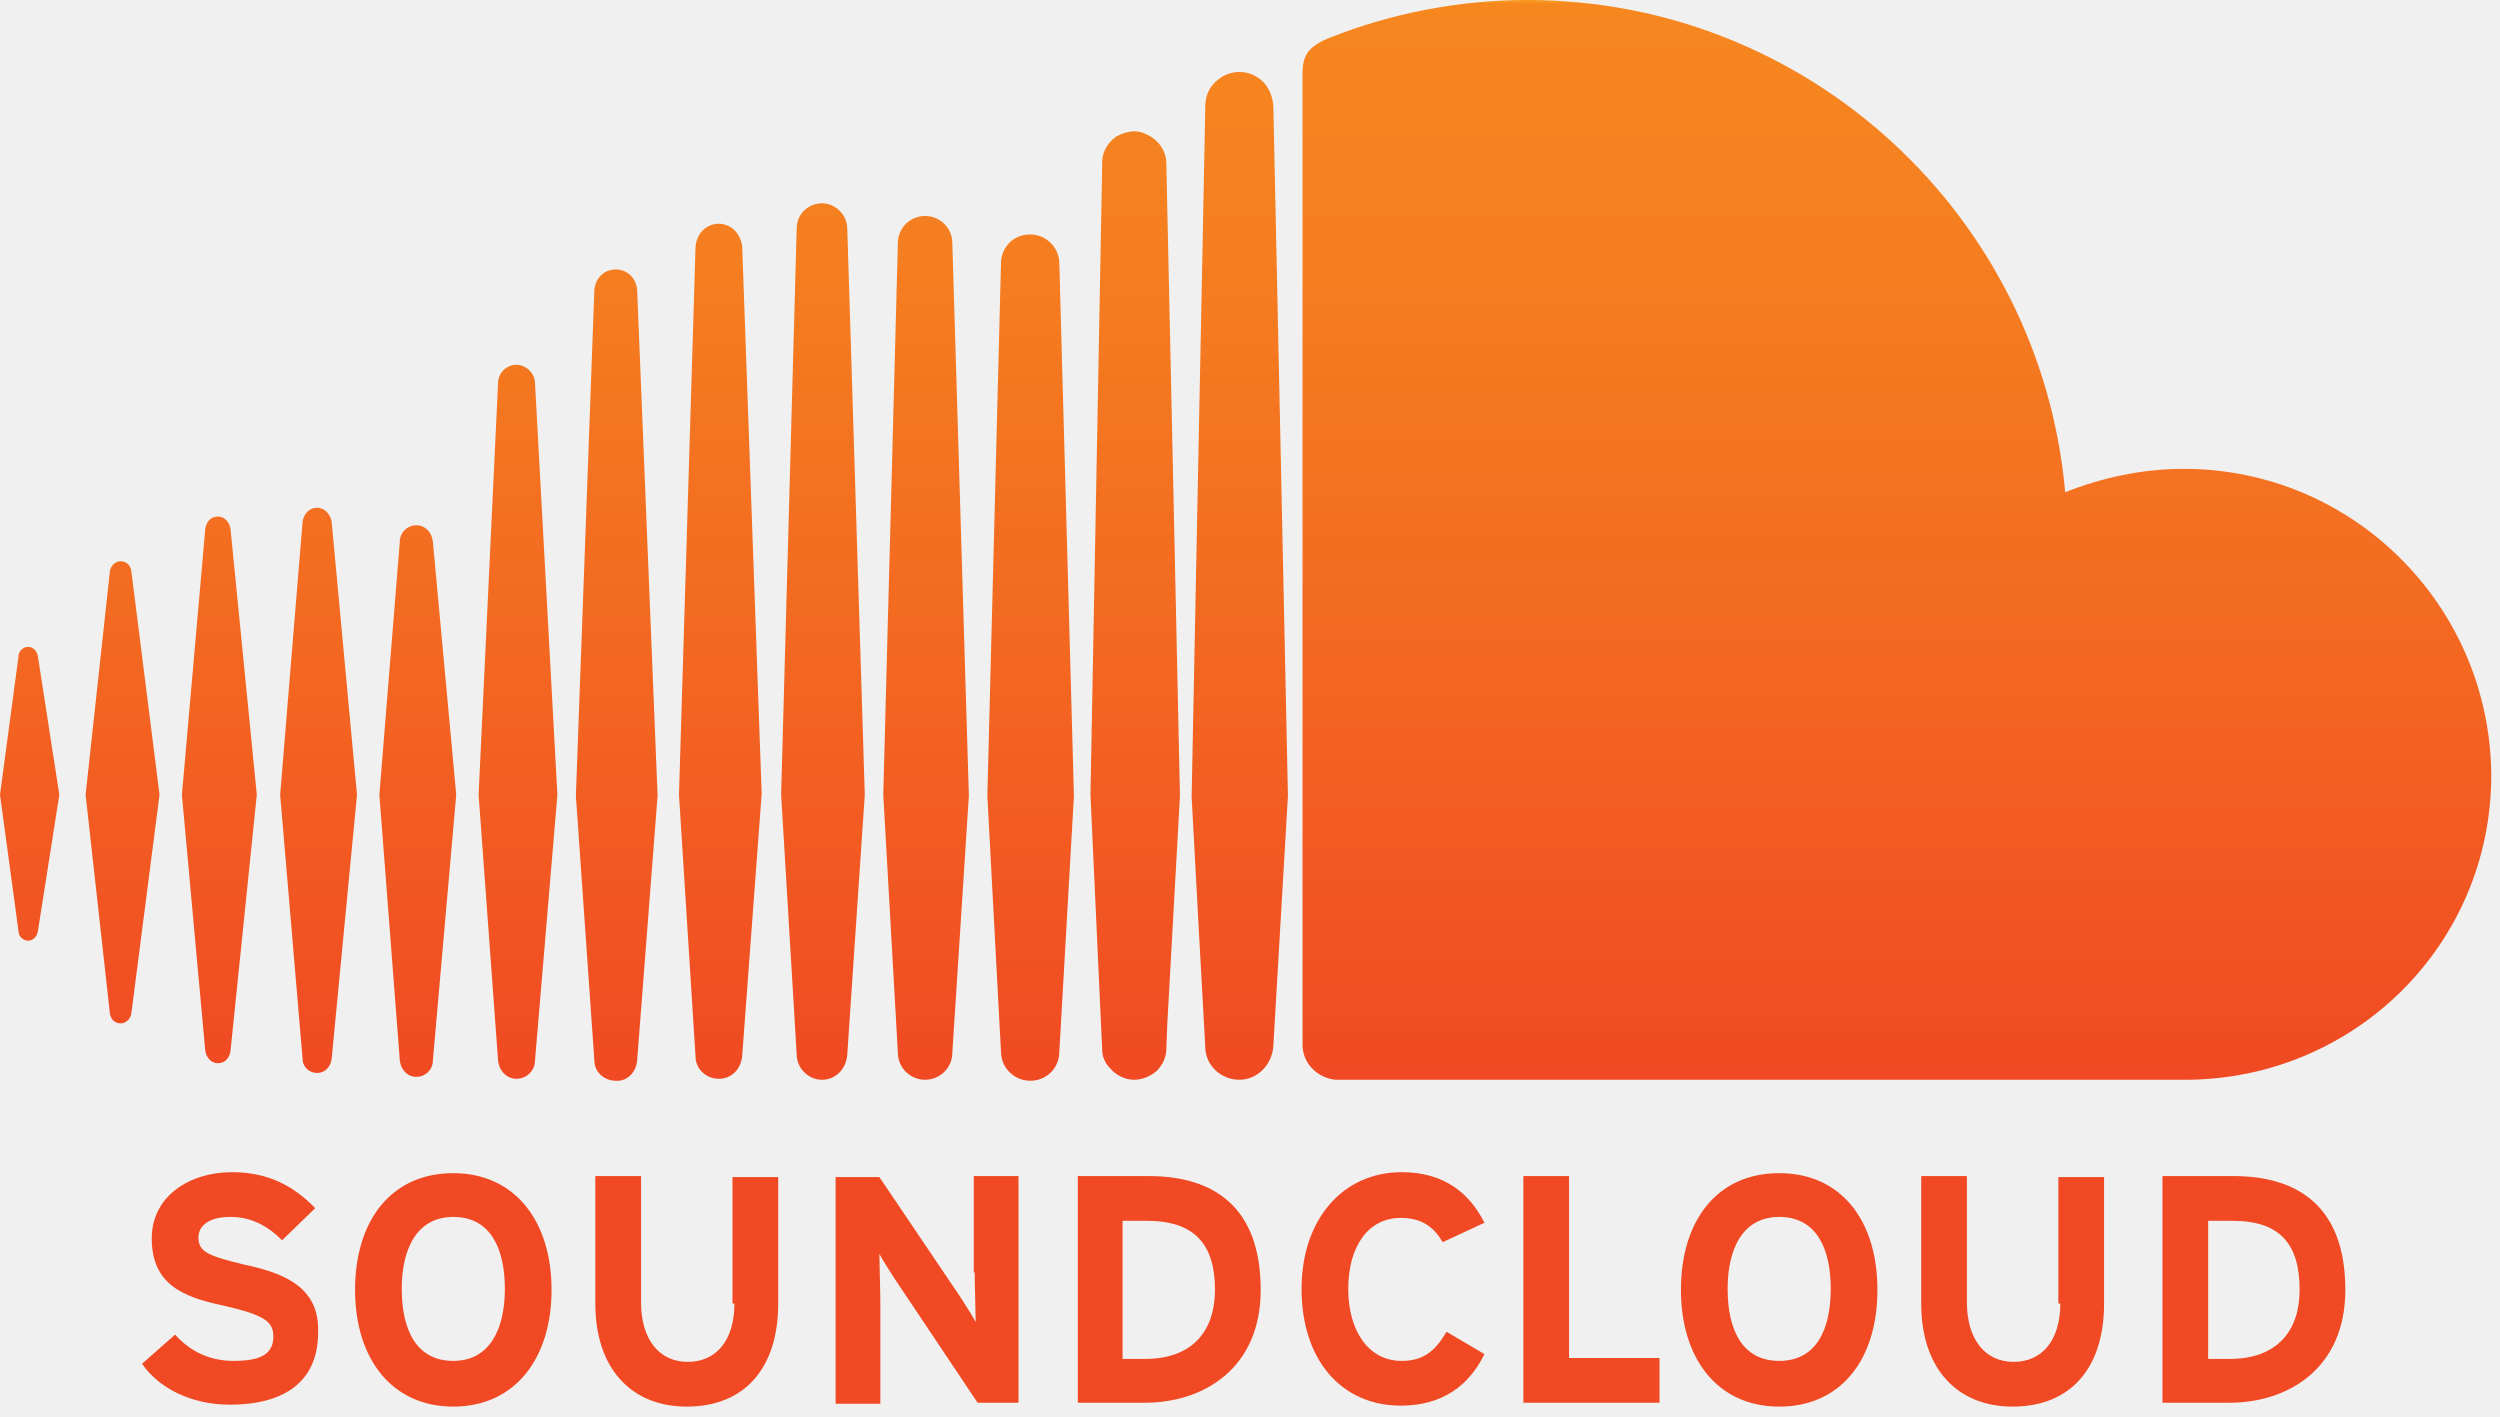
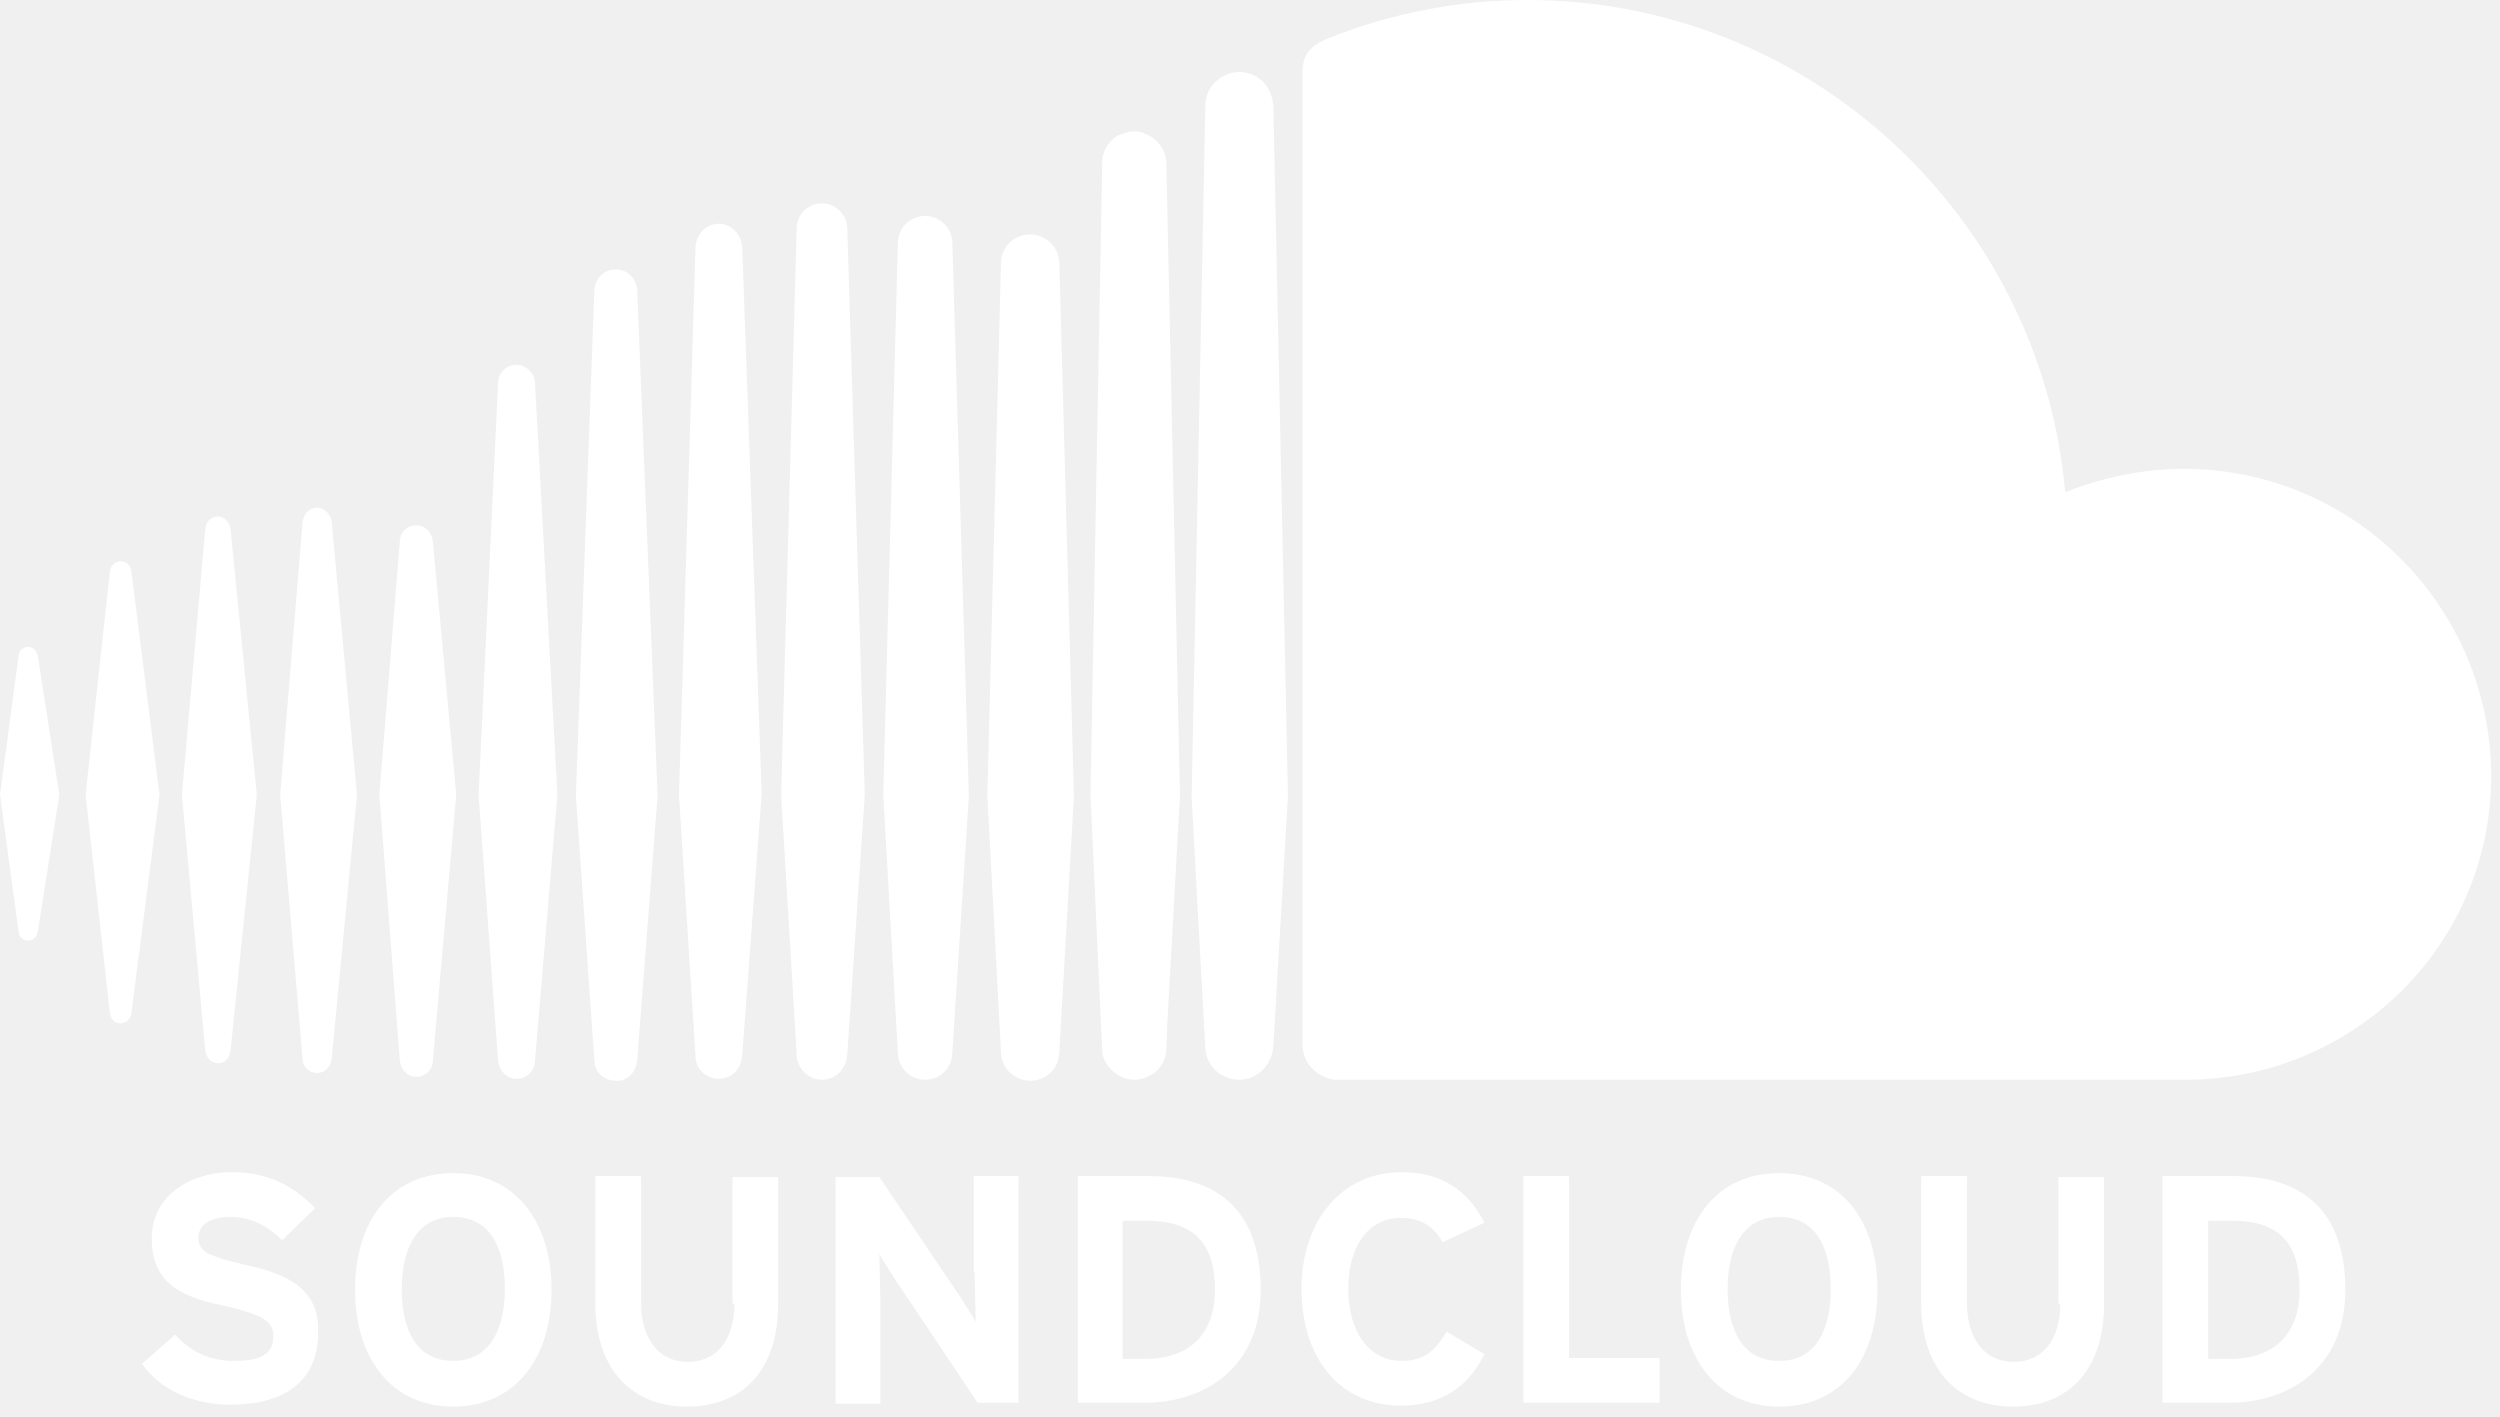
- <svg xmlns="http://www.w3.org/2000/svg" width="256px" height="145px" viewBox="0 0 256 145" version="1.1" preserveAspectRatio="xMidYMid">
+ <svg xmlns="http://www.w3.org/2000/svg" width="256px" height="145px" viewBox="0 0 256 145" version="1.1" fill="#FFFFFF" preserveAspectRatio="xMidYMid">
  <defs>
    <linearGradient x1="49.719%" y1="-27.701%" x2="49.719%" y2="100.084%" id="linearGradient-1">
      <stop stop-color="#F6871F" offset="0%" />
      <stop stop-color="#F57E20" offset="23.93%" />
      <stop stop-color="#F36621" offset="62.62%" />
      <stop stop-color="#F04923" offset="100%" />
    </linearGradient>
    <linearGradient x1="50.208%" y1="-25%" x2="50.208%" y2="100.195%" id="linearGradient-2">
      <stop stop-color="#F6871F" offset="0%" />
      <stop stop-color="#F57E20" offset="23.93%" />
      <stop stop-color="#F36621" offset="62.62%" />
      <stop stop-color="#F04923" offset="100%" />
    </linearGradient>
    <linearGradient x1="50.031%" y1="-26.166%" x2="50.031%" y2="100.311%" id="linearGradient-3">
      <stop stop-color="#F6871F" offset="0%" />
      <stop stop-color="#F57E20" offset="23.93%" />
      <stop stop-color="#F36621" offset="62.62%" />
      <stop stop-color="#F04923" offset="100%" />
    </linearGradient>
    <linearGradient x1="49.936%" y1="-23.196%" x2="49.936%" y2="100.193%" id="linearGradient-4">
      <stop stop-color="#F6871F" offset="0%" />
      <stop stop-color="#F57E20" offset="23.93%" />
      <stop stop-color="#F36621" offset="62.62%" />
      <stop stop-color="#F04923" offset="100%" />
    </linearGradient>
    <linearGradient x1="49.525%" y1="-89.845%" x2="49.525%" y2="101.504%" id="linearGradient-5">
      <stop stop-color="#F6871F" offset="0%" />
      <stop stop-color="#F57E20" offset="23.93%" />
      <stop stop-color="#F36621" offset="62.62%" />
      <stop stop-color="#F04923" offset="100%" />
    </linearGradient>
    <linearGradient x1="50.151%" y1="-13.846%" x2="50.151%" y2="100.179%" id="linearGradient-6">
      <stop stop-color="#F6871F" offset="0%" />
      <stop stop-color="#F57E20" offset="23.93%" />
      <stop stop-color="#F36621" offset="62.62%" />
      <stop stop-color="#F04923" offset="100%" />
    </linearGradient>
    <linearGradient x1="49.659%" y1="-95.238%" x2="49.659%" y2="100.836%" id="linearGradient-7">
      <stop stop-color="#F6871F" offset="0%" />
      <stop stop-color="#F57E20" offset="23.93%" />
      <stop stop-color="#F36621" offset="62.62%" />
      <stop stop-color="#F04923" offset="100%" />
    </linearGradient>
    <linearGradient x1="49.596%" y1="-51.09%" x2="49.596%" y2="100.373%" id="linearGradient-8">
      <stop stop-color="#F6871F" offset="0%" />
      <stop stop-color="#F57E20" offset="23.93%" />
      <stop stop-color="#F36621" offset="62.62%" />
      <stop stop-color="#F04923" offset="100%" />
    </linearGradient>
    <linearGradient x1="50.414%" y1="-33.211%" x2="50.414%" y2="100.08%" id="linearGradient-9">
      <stop stop-color="#F6871F" offset="0%" />
      <stop stop-color="#F57E20" offset="23.93%" />
      <stop stop-color="#F36621" offset="62.62%" />
      <stop stop-color="#F04923" offset="100%" />
    </linearGradient>
    <linearGradient x1="50.034%" y1="-7.143%" x2="50.034%" y2="100.168%" id="linearGradient-10">
      <stop stop-color="#F6871F" offset="0%" />
      <stop stop-color="#F57E20" offset="23.93%" />
      <stop stop-color="#F36621" offset="62.62%" />
      <stop stop-color="#F04923" offset="100%" />
    </linearGradient>
    <linearGradient x1="50.325%" y1="-220.199%" x2="50.325%" y2="147.927%" id="linearGradient-11">
      <stop stop-color="#F6871F" offset="0%" />
      <stop stop-color="#F57E20" offset="23.93%" />
      <stop stop-color="#F36621" offset="62.62%" />
      <stop stop-color="#F04923" offset="100%" />
    </linearGradient>
    <linearGradient x1="49.159%" y1="-121.474%" x2="49.159%" y2="112.576%" id="linearGradient-12">
      <stop stop-color="#F6871F" offset="0%" />
      <stop stop-color="#F57E20" offset="23.93%" />
      <stop stop-color="#F36621" offset="62.62%" />
      <stop stop-color="#F04923" offset="100%" />
    </linearGradient>
    <linearGradient x1="50.422%" y1="-94.484%" x2="50.422%" y2="103.334%" id="linearGradient-13">
      <stop stop-color="#F6871F" offset="0%" />
      <stop stop-color="#F57E20" offset="23.93%" />
      <stop stop-color="#F36621" offset="62.62%" />
      <stop stop-color="#F04923" offset="100%" />
    </linearGradient>
    <linearGradient x1="49.931%" y1="-1.53385045e-09%" x2="49.931%" y2="100.017%" id="linearGradient-14">
      <stop stop-color="#F7941E" offset="0%" />
      <stop stop-color="#F68B1F" offset="0%" />
      <stop stop-color="#F6871F" offset="0%" />
      <stop stop-color="#F57E20" offset="24.02%" />
      <stop stop-color="#F36621" offset="63.06%" />
      <stop stop-color="#F04923" offset="100%" />
    </linearGradient>
  </defs>
  <g>
-     <path d="M109.97,81.482 L108.476,26.995 C108.476,25.301 107.082,24.006 105.488,24.006 C103.795,24.006 102.5,25.301 102.5,26.995 L101.105,81.482 L102.5,107.679 C102.5,109.373 103.894,110.668 105.488,110.668 C107.181,110.668 108.476,109.373 108.476,107.679 L109.97,81.482 Z" fill="url(#linearGradient-1)" />
-     <path d="M99.212,81.482 L97.519,24.903 C97.519,23.309 96.224,22.114 94.73,22.114 C93.236,22.114 91.941,23.309 91.941,24.903 L90.447,81.382 L91.941,107.779 C91.941,109.373 93.236,110.568 94.73,110.568 C96.224,110.568 97.519,109.373 97.519,107.779 L99.212,81.482 Z" fill="url(#linearGradient-2)" />
-     <path d="M76.003,25.301 C75.904,24.006 74.907,22.911 73.612,22.911 C72.318,22.911 71.321,23.907 71.222,25.301 L69.528,81.382 L71.222,108.177 C71.222,109.472 72.318,110.468 73.612,110.468 C74.907,110.468 75.904,109.472 76.003,108.078 L77.995,81.282 L76.003,25.301 Z" fill="url(#linearGradient-3)" />
-     <path d="M86.761,23.409 C86.761,22.014 85.566,20.819 84.171,20.819 C82.777,20.819 81.581,21.914 81.581,23.409 L79.988,81.382 L81.581,107.978 C81.581,109.373 82.777,110.568 84.171,110.568 C85.566,110.568 86.661,109.472 86.761,107.978 L88.554,81.382 L86.761,23.409 Z" fill="url(#linearGradient-4)" />
-     <path d="M32.473,109.871 C33.27,109.871 33.868,109.273 33.967,108.377 L36.557,81.382 L33.967,53.491 C33.868,52.694 33.27,51.997 32.473,51.997 C31.676,51.997 31.079,52.595 30.979,53.491 L28.688,81.382 L30.979,108.377 C30.979,109.273 31.676,109.871 32.473,109.871 Z" fill="url(#linearGradient-5)" />
-     <path d="M120.828,81.482 L119.433,16.735 C119.433,15.639 118.836,14.643 117.939,14.045 C117.441,13.746 116.844,13.447 116.146,13.447 C115.549,13.447 114.951,13.647 114.353,13.946 C113.457,14.543 112.859,15.539 112.859,16.635 L112.859,17.233 L111.664,81.382 L112.859,107.381 L112.859,107.48 C112.859,108.177 113.158,108.875 113.656,109.373 C114.254,110.07 115.15,110.568 116.146,110.568 C117.043,110.568 117.84,110.17 118.437,109.672 C119.035,109.074 119.433,108.277 119.433,107.381 L119.533,104.791 L120.828,81.482 Z" fill="url(#linearGradient-6)" />
-     <path d="M44.327,55.483 C44.227,54.487 43.53,53.79 42.633,53.79 C41.737,53.79 40.94,54.487 40.94,55.483 L38.848,81.382 L40.94,108.576 C41.04,109.572 41.737,110.269 42.633,110.269 C43.53,110.269 44.327,109.572 44.327,108.576 L46.718,81.382 L44.327,55.483 Z" fill="url(#linearGradient-7)" />
-     <path d="M52.893,37.354 C51.897,37.354 51.001,38.151 51.001,39.247 L49.009,81.382 L51.001,108.576 C51.1,109.672 51.897,110.468 52.893,110.468 C53.889,110.468 54.786,109.672 54.786,108.576 L57.077,81.382 L54.786,39.247 C54.786,38.251 53.889,37.354 52.893,37.354 Z" fill="url(#linearGradient-8)" />
-     <path d="M65.245,108.576 L67.337,81.482 L65.245,29.684 C65.146,28.489 64.249,27.592 63.054,27.592 C61.858,27.592 60.962,28.489 60.862,29.684 L58.97,81.482 L60.862,108.576 C60.862,109.771 61.858,110.668 63.054,110.668 C64.249,110.767 65.146,109.771 65.245,108.576 Z" fill="url(#linearGradient-9)" />
-     <path d="M128.697,7.869 C128.199,7.57 127.602,7.371 126.904,7.371 C126.107,7.371 125.311,7.67 124.713,8.168 C123.916,8.766 123.418,9.762 123.418,10.858 L123.418,11.256 L122.023,81.581 L122.721,94.531 L123.418,107.181 C123.418,109.074 125.012,110.568 126.904,110.568 C128.797,110.568 130.291,108.974 130.391,107.082 L131.885,81.482 L130.391,10.858 C130.291,9.563 129.693,8.467 128.697,7.869 Z" fill="url(#linearGradient-10)" />
-     <path d="M2.889,96.324 C3.387,96.324 3.785,95.925 3.885,95.328 L6.076,81.382 L3.885,67.237 C3.785,66.64 3.387,66.241 2.889,66.241 C2.391,66.241 1.893,66.64 1.893,67.237 L0,81.382 L1.893,95.328 C1.893,95.925 2.391,96.324 2.889,96.324 Z" fill="url(#linearGradient-11)" />
-     <path d="M12.352,104.791 C12.85,104.791 13.348,104.392 13.447,103.795 L16.336,81.382 L13.447,58.472 C13.348,57.874 12.949,57.475 12.352,57.475 C11.854,57.475 11.356,57.874 11.256,58.472 L8.766,81.382 L11.256,103.795 C11.356,104.392 11.754,104.791 12.352,104.791 Z" fill="url(#linearGradient-12)" />
-     <path d="M22.313,108.875 C23.01,108.875 23.508,108.377 23.608,107.58 L26.297,81.382 L23.608,54.188 C23.508,53.491 23.01,52.893 22.313,52.893 C21.616,52.893 21.118,53.391 21.018,54.188 L18.627,81.382 L21.018,107.58 C21.118,108.277 21.616,108.875 22.313,108.875 Z" fill="url(#linearGradient-13)" />
-     <path d="M223.626,48.012 C219.343,48.012 215.259,48.909 211.474,50.403 C208.984,22.213 185.276,0 156.389,0 C149.317,0 142.444,1.395 136.367,3.785 C133.977,4.682 133.379,5.678 133.379,7.471 L133.379,106.982 C133.379,108.875 134.873,110.369 136.766,110.568 L223.726,110.568 C241.058,110.568 255.104,96.722 255.104,79.39 C255.004,62.058 240.959,48.012 223.626,48.012 Z" fill="url(#linearGradient-14)" />
-     <path d="M25.002,129.494 C21.317,128.598 20.321,128.199 20.321,126.705 C20.321,125.709 21.118,124.613 23.608,124.613 C25.7,124.613 27.393,125.51 28.887,127.004 L32.274,123.717 C30.082,121.426 27.393,120.031 23.807,120.031 C19.225,120.031 15.539,122.621 15.539,126.805 C15.539,131.387 18.528,132.781 22.811,133.678 C27.194,134.674 27.991,135.371 27.991,136.865 C27.991,138.658 26.696,139.356 23.907,139.356 C21.715,139.356 19.623,138.559 17.93,136.666 L14.543,139.654 C16.336,142.244 19.723,143.838 23.508,143.838 C29.883,143.838 32.573,140.85 32.573,136.467 C32.772,131.586 28.688,130.291 25.002,129.494 Z M46.419,120.131 C40.044,120.131 36.358,125.012 36.358,132.084 C36.358,139.156 40.143,144.037 46.419,144.037 C52.694,144.037 56.479,139.156 56.479,132.084 C56.479,125.012 52.694,120.131 46.419,120.131 Z M46.419,139.356 C42.633,139.356 41.139,136.168 41.139,131.984 C41.139,127.801 42.733,124.613 46.419,124.613 C50.204,124.613 51.698,127.801 51.698,131.984 C51.698,136.168 50.104,139.356 46.419,139.356 Z M75.206,133.479 C75.206,137.164 73.413,139.455 70.425,139.455 C67.437,139.455 65.644,137.065 65.644,133.379 L65.644,120.43 L60.962,120.43 L60.962,133.479 C60.962,140.252 64.747,144.037 70.325,144.037 C76.202,144.037 79.689,140.153 79.689,133.479 L79.689,120.529 L75.007,120.529 L75.007,133.479 L75.206,133.479 Z M99.81,130.291 C99.81,131.586 99.91,134.475 99.91,135.371 C99.611,134.774 98.814,133.578 98.316,132.781 L90.048,120.529 L85.566,120.529 L85.566,143.739 L90.148,143.739 L90.148,133.479 C90.148,132.184 90.048,129.295 90.048,128.398 C90.347,128.996 91.144,130.191 91.642,130.988 L100.109,143.639 L104.293,143.639 L104.293,120.43 L99.711,120.43 L99.711,130.291 L99.81,130.291 Z M117.64,120.43 L110.369,120.43 L110.369,143.639 L117.242,143.639 C123.219,143.639 129.096,140.153 129.096,132.084 C129.096,123.518 124.215,120.43 117.64,120.43 Z M117.242,139.156 L114.951,139.156 L114.951,125.012 L117.441,125.012 C122.322,125.012 124.414,127.402 124.414,132.084 C124.414,136.268 122.123,139.156 117.242,139.156 Z M143.44,124.713 C145.532,124.713 146.826,125.609 147.723,127.203 L152.006,125.211 C150.512,122.223 147.922,120.031 143.539,120.031 C137.463,120.031 133.279,124.912 133.279,131.984 C133.279,139.256 137.363,143.938 143.44,143.938 C147.623,143.938 150.412,141.946 152.006,138.658 L148.121,136.367 C146.926,138.459 145.631,139.356 143.539,139.356 C140.053,139.356 138.061,136.168 138.061,131.984 C138.061,127.701 140.053,124.713 143.44,124.713 Z M160.672,120.43 L155.991,120.43 L155.991,143.639 L169.936,143.639 L169.936,139.057 L160.672,139.057 L160.672,120.43 Z M182.188,120.131 C175.813,120.131 172.128,125.012 172.128,132.084 C172.128,139.156 175.913,144.037 182.188,144.037 C188.563,144.037 192.249,139.156 192.249,132.084 C192.249,125.012 188.563,120.131 182.188,120.131 Z M182.188,139.356 C178.403,139.356 176.909,136.168 176.909,131.984 C176.909,127.801 178.503,124.613 182.188,124.613 C185.974,124.613 187.468,127.801 187.468,131.984 C187.468,136.168 185.974,139.356 182.188,139.356 Z M210.976,133.479 C210.976,137.164 209.183,139.455 206.195,139.455 C203.206,139.455 201.413,137.065 201.413,133.379 L201.413,120.43 L196.732,120.43 L196.732,133.479 C196.732,140.252 200.517,144.037 206.095,144.037 C211.972,144.037 215.458,140.153 215.458,133.479 L215.458,120.529 L210.777,120.529 L210.777,133.479 L210.976,133.479 Z M228.707,120.43 L221.435,120.43 L221.435,143.639 L228.308,143.639 C234.285,143.639 240.162,140.153 240.162,132.084 C240.162,123.518 235.281,120.43 228.707,120.43 Z M228.308,139.156 L226.117,139.156 L226.117,125.012 L228.607,125.012 C233.488,125.012 235.48,127.402 235.48,132.084 C235.48,136.268 233.189,139.156 228.308,139.156 Z" fill="#F04923" />
+     <path d="M109.97,81.482 L108.476,26.995 C108.476,25.301 107.082,24.006 105.488,24.006 C103.795,24.006 102.5,25.301 102.5,26.995 L101.105,81.482 L102.5,107.679 C102.5,109.373 103.894,110.668 105.488,110.668 C107.181,110.668 108.476,109.373 108.476,107.679 L109.97,81.482 Z" fill="#FFFFFF" />
+     <path d="M99.212,81.482 L97.519,24.903 C97.519,23.309 96.224,22.114 94.73,22.114 C93.236,22.114 91.941,23.309 91.941,24.903 L90.447,81.382 L91.941,107.779 C91.941,109.373 93.236,110.568 94.73,110.568 C96.224,110.568 97.519,109.373 97.519,107.779 L99.212,81.482 Z" fill="#FFFFFF" />
+     <path d="M76.003,25.301 C75.904,24.006 74.907,22.911 73.612,22.911 C72.318,22.911 71.321,23.907 71.222,25.301 L69.528,81.382 L71.222,108.177 C71.222,109.472 72.318,110.468 73.612,110.468 C74.907,110.468 75.904,109.472 76.003,108.078 L77.995,81.282 L76.003,25.301 Z" fill="#FFFFFF" />
+     <path d="M86.761,23.409 C86.761,22.014 85.566,20.819 84.171,20.819 C82.777,20.819 81.581,21.914 81.581,23.409 L79.988,81.382 L81.581,107.978 C81.581,109.373 82.777,110.568 84.171,110.568 C85.566,110.568 86.661,109.472 86.761,107.978 L88.554,81.382 L86.761,23.409 Z" fill="#FFFFFF" />
+     <path d="M32.473,109.871 C33.27,109.871 33.868,109.273 33.967,108.377 L36.557,81.382 L33.967,53.491 C33.868,52.694 33.27,51.997 32.473,51.997 C31.676,51.997 31.079,52.595 30.979,53.491 L28.688,81.382 L30.979,108.377 C30.979,109.273 31.676,109.871 32.473,109.871 Z" fill="#FFFFFF" />
+     <path d="M120.828,81.482 L119.433,16.735 C119.433,15.639 118.836,14.643 117.939,14.045 C117.441,13.746 116.844,13.447 116.146,13.447 C115.549,13.447 114.951,13.647 114.353,13.946 C113.457,14.543 112.859,15.539 112.859,16.635 L112.859,17.233 L111.664,81.382 L112.859,107.381 L112.859,107.48 C112.859,108.177 113.158,108.875 113.656,109.373 C114.254,110.07 115.15,110.568 116.146,110.568 C117.043,110.568 117.84,110.17 118.437,109.672 C119.035,109.074 119.433,108.277 119.433,107.381 L119.533,104.791 L120.828,81.482 Z" fill="#FFFFFF" />
+     <path d="M44.327,55.483 C44.227,54.487 43.53,53.79 42.633,53.79 C41.737,53.79 40.94,54.487 40.94,55.483 L38.848,81.382 L40.94,108.576 C41.04,109.572 41.737,110.269 42.633,110.269 C43.53,110.269 44.327,109.572 44.327,108.576 L46.718,81.382 L44.327,55.483 Z" fill="#FFFFFF" />
+     <path d="M52.893,37.354 C51.897,37.354 51.001,38.151 51.001,39.247 L49.009,81.382 L51.001,108.576 C51.1,109.672 51.897,110.468 52.893,110.468 C53.889,110.468 54.786,109.672 54.786,108.576 L57.077,81.382 L54.786,39.247 C54.786,38.251 53.889,37.354 52.893,37.354 Z" fill="#FFFFFF" />
+     <path d="M65.245,108.576 L67.337,81.482 L65.245,29.684 C65.146,28.489 64.249,27.592 63.054,27.592 C61.858,27.592 60.962,28.489 60.862,29.684 L58.97,81.482 L60.862,108.576 C60.862,109.771 61.858,110.668 63.054,110.668 C64.249,110.767 65.146,109.771 65.245,108.576 Z" fill="#FFFFFF" />
+     <path d="M128.697,7.869 C128.199,7.57 127.602,7.371 126.904,7.371 C126.107,7.371 125.311,7.67 124.713,8.168 C123.916,8.766 123.418,9.762 123.418,10.858 L123.418,11.256 L122.023,81.581 L122.721,94.531 L123.418,107.181 C123.418,109.074 125.012,110.568 126.904,110.568 C128.797,110.568 130.291,108.974 130.391,107.082 L131.885,81.482 L130.391,10.858 C130.291,9.563 129.693,8.467 128.697,7.869 Z" fill="#FFFFFF" />
+     <path d="M2.889,96.324 C3.387,96.324 3.785,95.925 3.885,95.328 L6.076,81.382 L3.885,67.237 C3.785,66.64 3.387,66.241 2.889,66.241 C2.391,66.241 1.893,66.64 1.893,67.237 L0,81.382 L1.893,95.328 C1.893,95.925 2.391,96.324 2.889,96.324 Z" fill="#FFFFFF" />
+     <path d="M12.352,104.791 C12.85,104.791 13.348,104.392 13.447,103.795 L16.336,81.382 L13.447,58.472 C13.348,57.874 12.949,57.475 12.352,57.475 C11.854,57.475 11.356,57.874 11.256,58.472 L8.766,81.382 L11.256,103.795 C11.356,104.392 11.754,104.791 12.352,104.791 Z" fill="#FFFFFF" />
+     <path d="M22.313,108.875 C23.01,108.875 23.508,108.377 23.608,107.58 L26.297,81.382 L23.608,54.188 C23.508,53.491 23.01,52.893 22.313,52.893 C21.616,52.893 21.118,53.391 21.018,54.188 L18.627,81.382 L21.018,107.58 C21.118,108.277 21.616,108.875 22.313,108.875 Z" fill="#FFFFFF" />
+     <path d="M223.626,48.012 C219.343,48.012 215.259,48.909 211.474,50.403 C208.984,22.213 185.276,0 156.389,0 C149.317,0 142.444,1.395 136.367,3.785 C133.977,4.682 133.379,5.678 133.379,7.471 L133.379,106.982 C133.379,108.875 134.873,110.369 136.766,110.568 L223.726,110.568 C241.058,110.568 255.104,96.722 255.104,79.39 C255.004,62.058 240.959,48.012 223.626,48.012 Z" fill="#FFFFFF" />
+     <path d="M25.002,129.494 C21.317,128.598 20.321,128.199 20.321,126.705 C20.321,125.709 21.118,124.613 23.608,124.613 C25.7,124.613 27.393,125.51 28.887,127.004 L32.274,123.717 C30.082,121.426 27.393,120.031 23.807,120.031 C19.225,120.031 15.539,122.621 15.539,126.805 C15.539,131.387 18.528,132.781 22.811,133.678 C27.194,134.674 27.991,135.371 27.991,136.865 C27.991,138.658 26.696,139.356 23.907,139.356 C21.715,139.356 19.623,138.559 17.93,136.666 L14.543,139.654 C16.336,142.244 19.723,143.838 23.508,143.838 C29.883,143.838 32.573,140.85 32.573,136.467 C32.772,131.586 28.688,130.291 25.002,129.494 Z M46.419,120.131 C40.044,120.131 36.358,125.012 36.358,132.084 C36.358,139.156 40.143,144.037 46.419,144.037 C52.694,144.037 56.479,139.156 56.479,132.084 C56.479,125.012 52.694,120.131 46.419,120.131 Z M46.419,139.356 C42.633,139.356 41.139,136.168 41.139,131.984 C41.139,127.801 42.733,124.613 46.419,124.613 C50.204,124.613 51.698,127.801 51.698,131.984 C51.698,136.168 50.104,139.356 46.419,139.356 Z M75.206,133.479 C75.206,137.164 73.413,139.455 70.425,139.455 C67.437,139.455 65.644,137.065 65.644,133.379 L65.644,120.43 L60.962,120.43 L60.962,133.479 C60.962,140.252 64.747,144.037 70.325,144.037 C76.202,144.037 79.689,140.153 79.689,133.479 L79.689,120.529 L75.007,120.529 L75.007,133.479 L75.206,133.479 Z M99.81,130.291 C99.81,131.586 99.91,134.475 99.91,135.371 C99.611,134.774 98.814,133.578 98.316,132.781 L90.048,120.529 L85.566,120.529 L85.566,143.739 L90.148,143.739 L90.148,133.479 C90.148,132.184 90.048,129.295 90.048,128.398 C90.347,128.996 91.144,130.191 91.642,130.988 L100.109,143.639 L104.293,143.639 L104.293,120.43 L99.711,120.43 L99.711,130.291 L99.81,130.291 Z M117.64,120.43 L110.369,120.43 L110.369,143.639 L117.242,143.639 C123.219,143.639 129.096,140.153 129.096,132.084 C129.096,123.518 124.215,120.43 117.64,120.43 Z M117.242,139.156 L114.951,139.156 L114.951,125.012 L117.441,125.012 C122.322,125.012 124.414,127.402 124.414,132.084 C124.414,136.268 122.123,139.156 117.242,139.156 Z M143.44,124.713 C145.532,124.713 146.826,125.609 147.723,127.203 L152.006,125.211 C150.512,122.223 147.922,120.031 143.539,120.031 C137.463,120.031 133.279,124.912 133.279,131.984 C133.279,139.256 137.363,143.938 143.44,143.938 C147.623,143.938 150.412,141.946 152.006,138.658 L148.121,136.367 C146.926,138.459 145.631,139.356 143.539,139.356 C140.053,139.356 138.061,136.168 138.061,131.984 C138.061,127.701 140.053,124.713 143.44,124.713 Z M160.672,120.43 L155.991,120.43 L155.991,143.639 L169.936,143.639 L169.936,139.057 L160.672,139.057 L160.672,120.43 Z M182.188,120.131 C175.813,120.131 172.128,125.012 172.128,132.084 C172.128,139.156 175.913,144.037 182.188,144.037 C188.563,144.037 192.249,139.156 192.249,132.084 C192.249,125.012 188.563,120.131 182.188,120.131 Z M182.188,139.356 C178.403,139.356 176.909,136.168 176.909,131.984 C176.909,127.801 178.503,124.613 182.188,124.613 C185.974,124.613 187.468,127.801 187.468,131.984 C187.468,136.168 185.974,139.356 182.188,139.356 Z M210.976,133.479 C210.976,137.164 209.183,139.455 206.195,139.455 C203.206,139.455 201.413,137.065 201.413,133.379 L201.413,120.43 L196.732,120.43 L196.732,133.479 C196.732,140.252 200.517,144.037 206.095,144.037 C211.972,144.037 215.458,140.153 215.458,133.479 L215.458,120.529 L210.777,120.529 L210.777,133.479 L210.976,133.479 Z M228.707,120.43 L221.435,120.43 L221.435,143.639 L228.308,143.639 C234.285,143.639 240.162,140.153 240.162,132.084 C240.162,123.518 235.281,120.43 228.707,120.43 Z M228.308,139.156 L226.117,139.156 L226.117,125.012 L228.607,125.012 C233.488,125.012 235.48,127.402 235.48,132.084 C235.48,136.268 233.189,139.156 228.308,139.156 Z" fill="#FFFFFF" />
  </g>
</svg>
